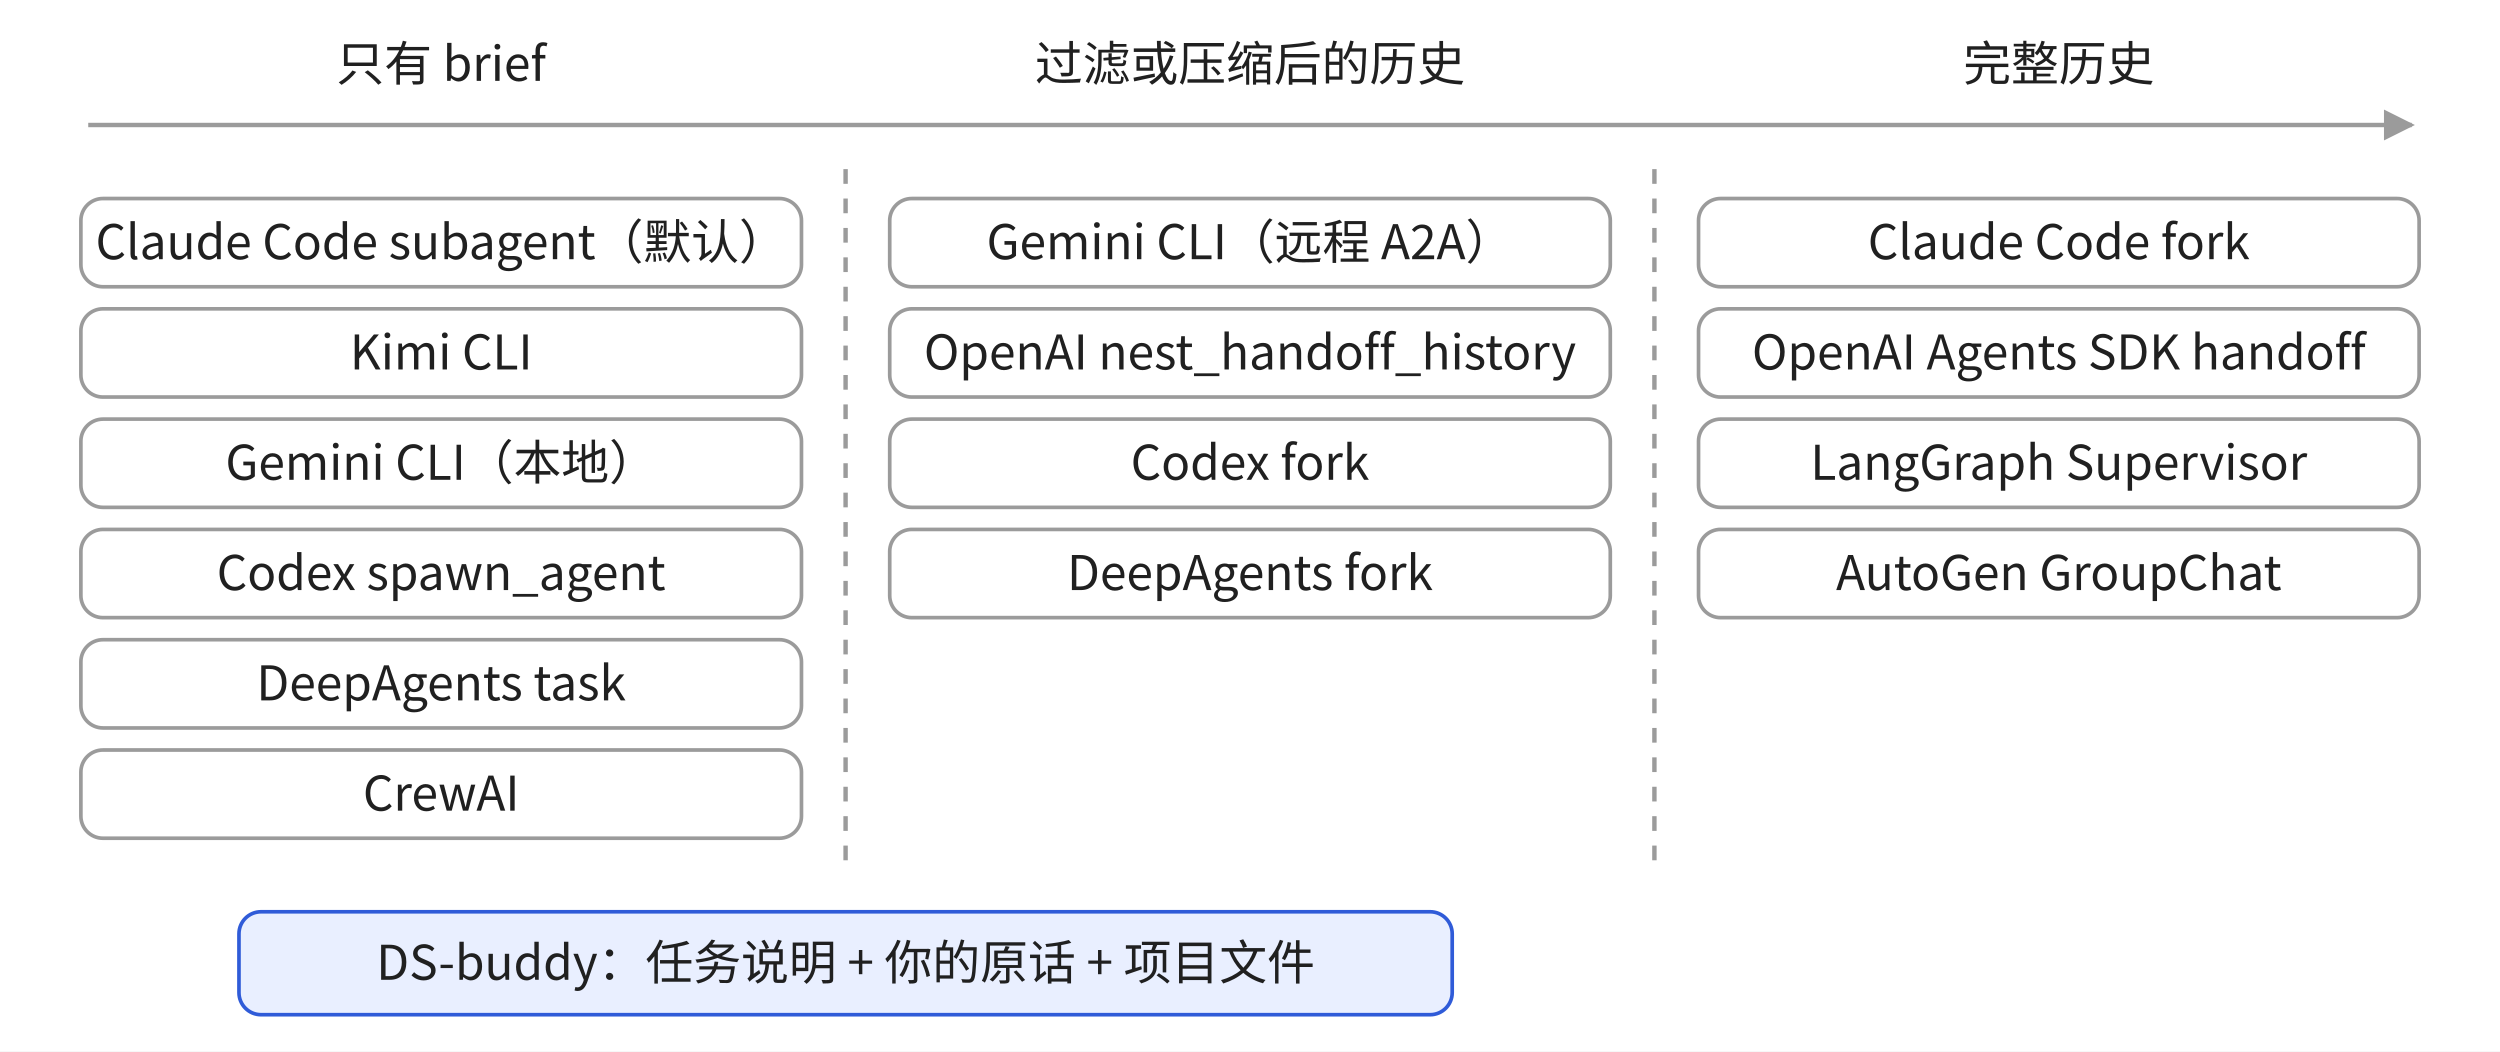
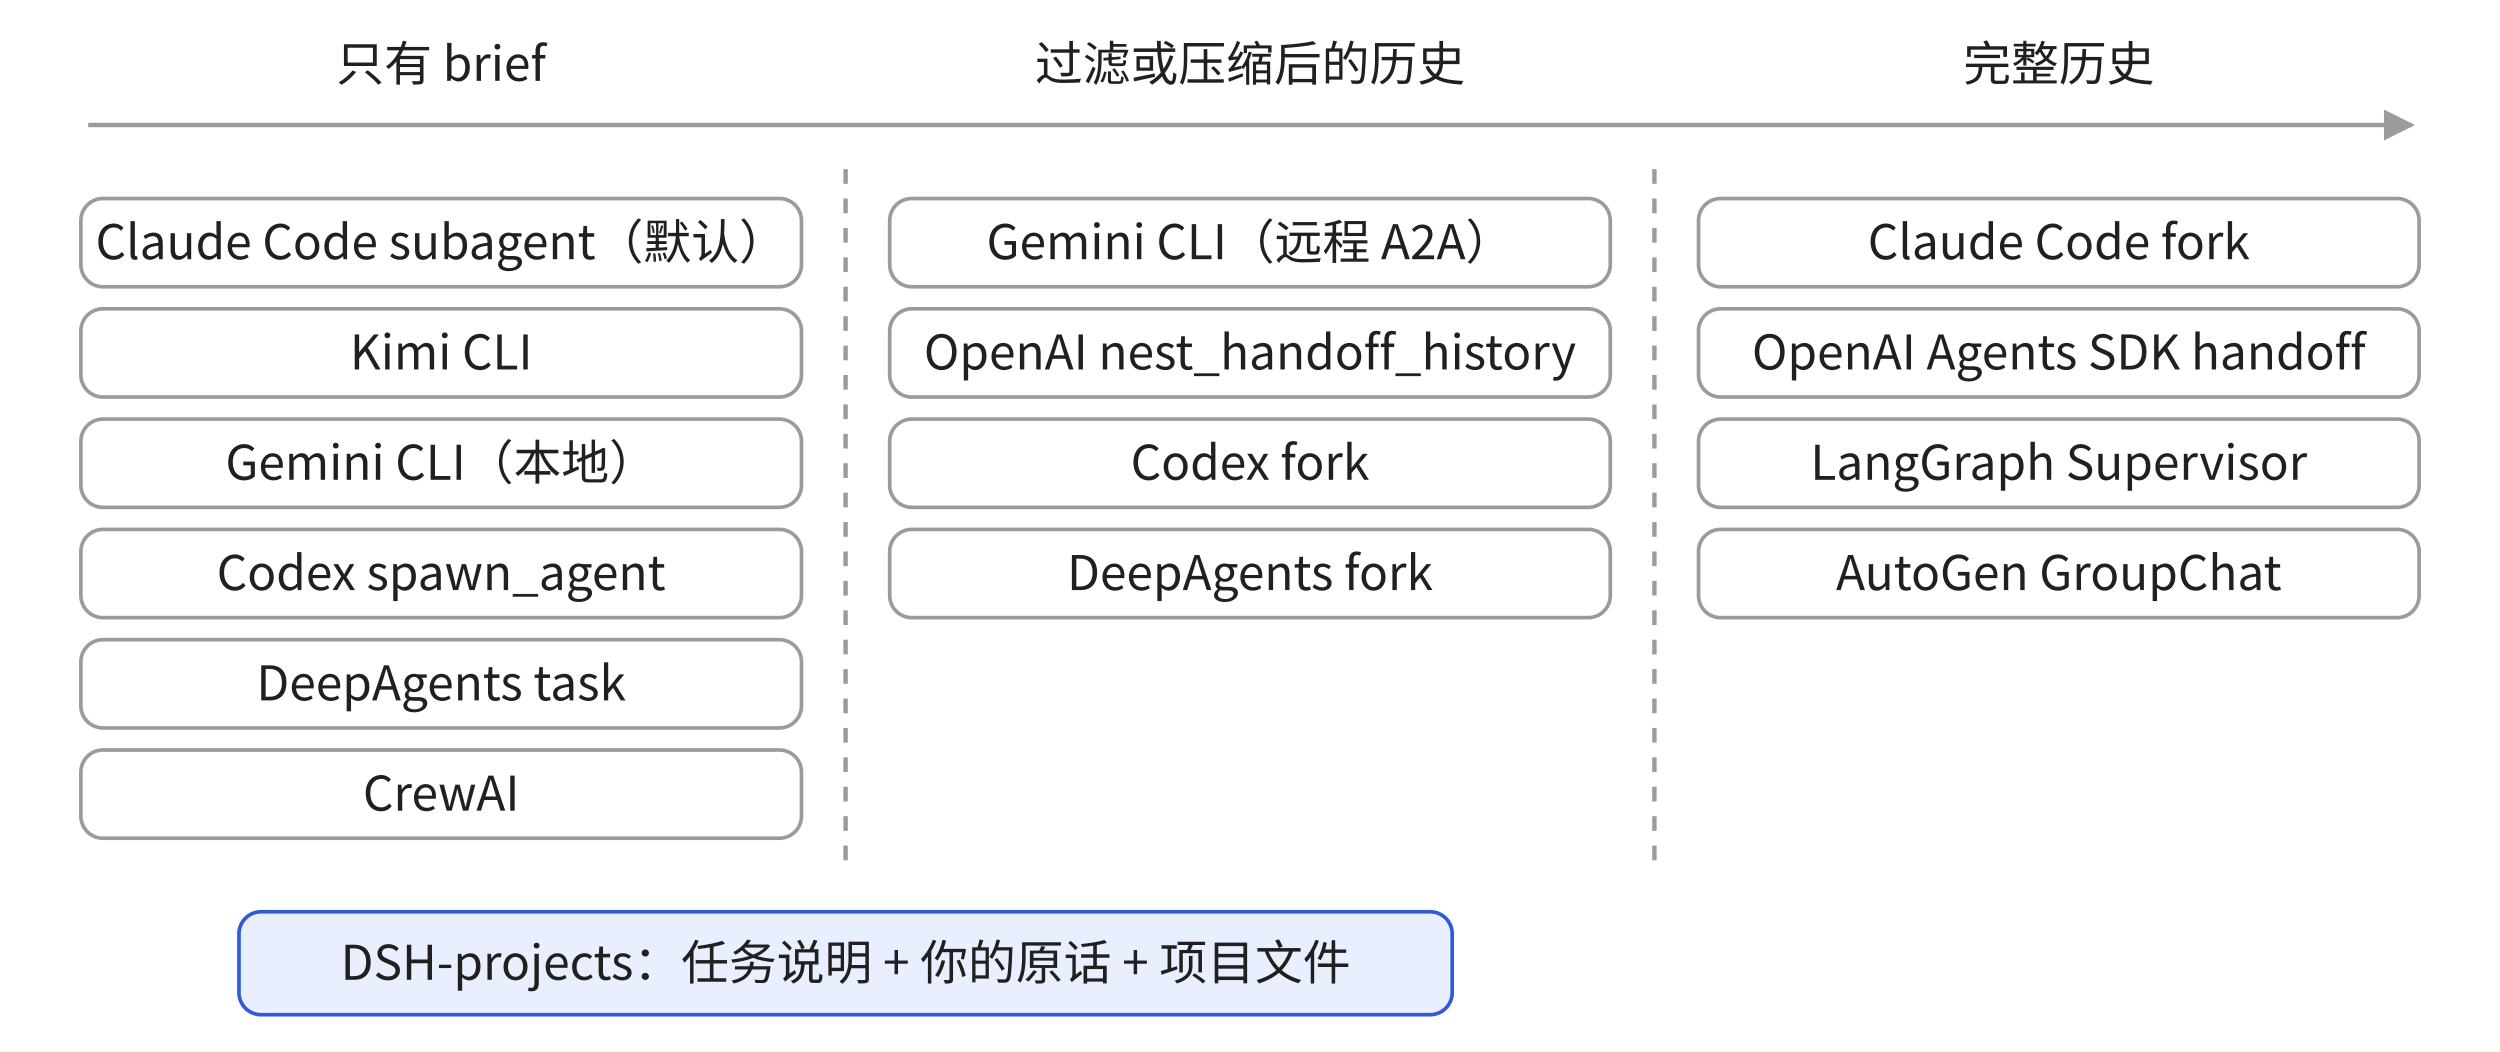
<svg xmlns="http://www.w3.org/2000/svg" viewBox="0 0 680 286" width="680" role="img" aria-label="inherit">
  <defs>
    <marker id="ar-inherit" viewBox="0 0 10 10" refX="9" refY="5" markerWidth="7" markerHeight="7" orient="auto">
      <path class="d-h" d="M0 0L10 5L0 10z" />
    </marker>
    <marker id="ar-inherits" viewBox="0 0 10 10" refX="1" refY="5" markerWidth="7" markerHeight="7" orient="auto">
      <path class="d-h" d="M10 0L0 5L10 10z" />
    </marker>
  </defs>
  <style>
text{font-family:"IBM Plex Sans","PingFang SC","Noto Sans CJK SC","Microsoft YaHei",system-ui,sans-serif;letter-spacing:0}
.d-n{fill:#ffffff;stroke:#9b9b9b;stroke-width:1}
.d-ctx{fill:#e9efff;stroke:#2f5bd8;stroke-width:1}
.d-you{fill:#fcf1d6;stroke:#a8741a;stroke-width:1}
.d-e{fill:none;stroke:#9b9b9b;stroke-width:1.2}
.d-dash{stroke-dasharray:4 4}
.d-g{fill:none;stroke:#9b9b9b;stroke-width:1;stroke-dasharray:5 4}
.d-h{fill:#9b9b9b}
.d-t{fill:#202020;font-size:13px}
.d-b{font-weight:500}
.d-m{fill:#8d8d8d;font-size:12px}
.d-a{fill:#2f5bd8;font-size:12px;font-weight:500}
</style>
  <rect x="0" y="0" width="680" height="286" fill="#ffffff" />
  <path class="d-e" d="M24 34 H656" marker-end="url(#ar-inherit)" />
  <path class="d-e d-dash" d="M230 46 V238" />
  <path class="d-e d-dash" d="M450 46 V238" />
  <text class="d-t d-b" x="120" y="22" text-anchor="middle">只有 brief</text>
  <text class="d-t d-b" x="340" y="22" text-anchor="middle">过滤或压缩后的历史</text>
  <text class="d-t d-b" x="560" y="22" text-anchor="middle">完整历史</text>
  <rect class="d-n" x="22.0" y="54.0" width="196" height="24" rx="6" />
  <text class="d-t" x="120" y="70.5" text-anchor="middle">Claude Code subagent（默认）</text>
  <rect class="d-n" x="22.0" y="84.0" width="196" height="24" rx="6" />
  <text class="d-t" x="120" y="100.5" text-anchor="middle">Kimi CLI</text>
  <rect class="d-n" x="22.0" y="114.0" width="196" height="24" rx="6" />
  <text class="d-t" x="120" y="130.5" text-anchor="middle">Gemini CLI（本地）</text>
  <rect class="d-n" x="22.0" y="144.0" width="196" height="24" rx="6" />
  <text class="d-t" x="120" y="160.5" text-anchor="middle">Codex spawn_agent</text>
  <rect class="d-n" x="22.0" y="174.0" width="196" height="24" rx="6" />
  <text class="d-t" x="120" y="190.5" text-anchor="middle">DeepAgents task</text>
  <rect class="d-n" x="22.0" y="204.0" width="196" height="24" rx="6" />
  <text class="d-t" x="120" y="220.5" text-anchor="middle">CrewAI</text>
  <rect class="d-n" x="242.0" y="54.0" width="196" height="24" rx="6" />
  <text class="d-t" x="340" y="70.5" text-anchor="middle">Gemini CLI（远程 A2A）</text>
  <rect class="d-n" x="242.0" y="84.0" width="196" height="24" rx="6" />
  <text class="d-t" x="340" y="100.5" text-anchor="middle">OpenAI nest_handoff_history</text>
  <rect class="d-n" x="242.0" y="114.0" width="196" height="24" rx="6" />
  <text class="d-t" x="340" y="130.5" text-anchor="middle">Codex fork</text>
  <rect class="d-n" x="242.0" y="144.0" width="196" height="24" rx="6" />
  <text class="d-t" x="340" y="160.5" text-anchor="middle">DeepAgents fork</text>
  <rect class="d-n" x="462.0" y="54.0" width="196" height="24" rx="6" />
  <text class="d-t" x="560" y="70.5" text-anchor="middle">Claude Code fork</text>
  <rect class="d-n" x="462.0" y="84.0" width="196" height="24" rx="6" />
  <text class="d-t" x="560" y="100.5" text-anchor="middle">OpenAI Agents SDK handoff</text>
  <rect class="d-n" x="462.0" y="114.0" width="196" height="24" rx="6" />
  <text class="d-t" x="560" y="130.5" text-anchor="middle">LangGraph Supervisor</text>
  <rect class="d-n" x="462.0" y="144.0" width="196" height="24" rx="6" />
  <text class="d-t" x="560" y="160.5" text-anchor="middle">AutoGen GroupChat</text>
  <rect class="d-ctx" x="65.0" y="248.0" width="330" height="28" rx="6" />
-   <text class="d-t" x="230" y="266.5" text-anchor="middle">DS-buddy：任务说明 + 你的原话 + 项目文件</text>
+   <text class="d-t" x="230" y="266.5" text-anchor="middle">DSH-projects：任务说明 + 你的原话 + 项目文件</text>
</svg>
